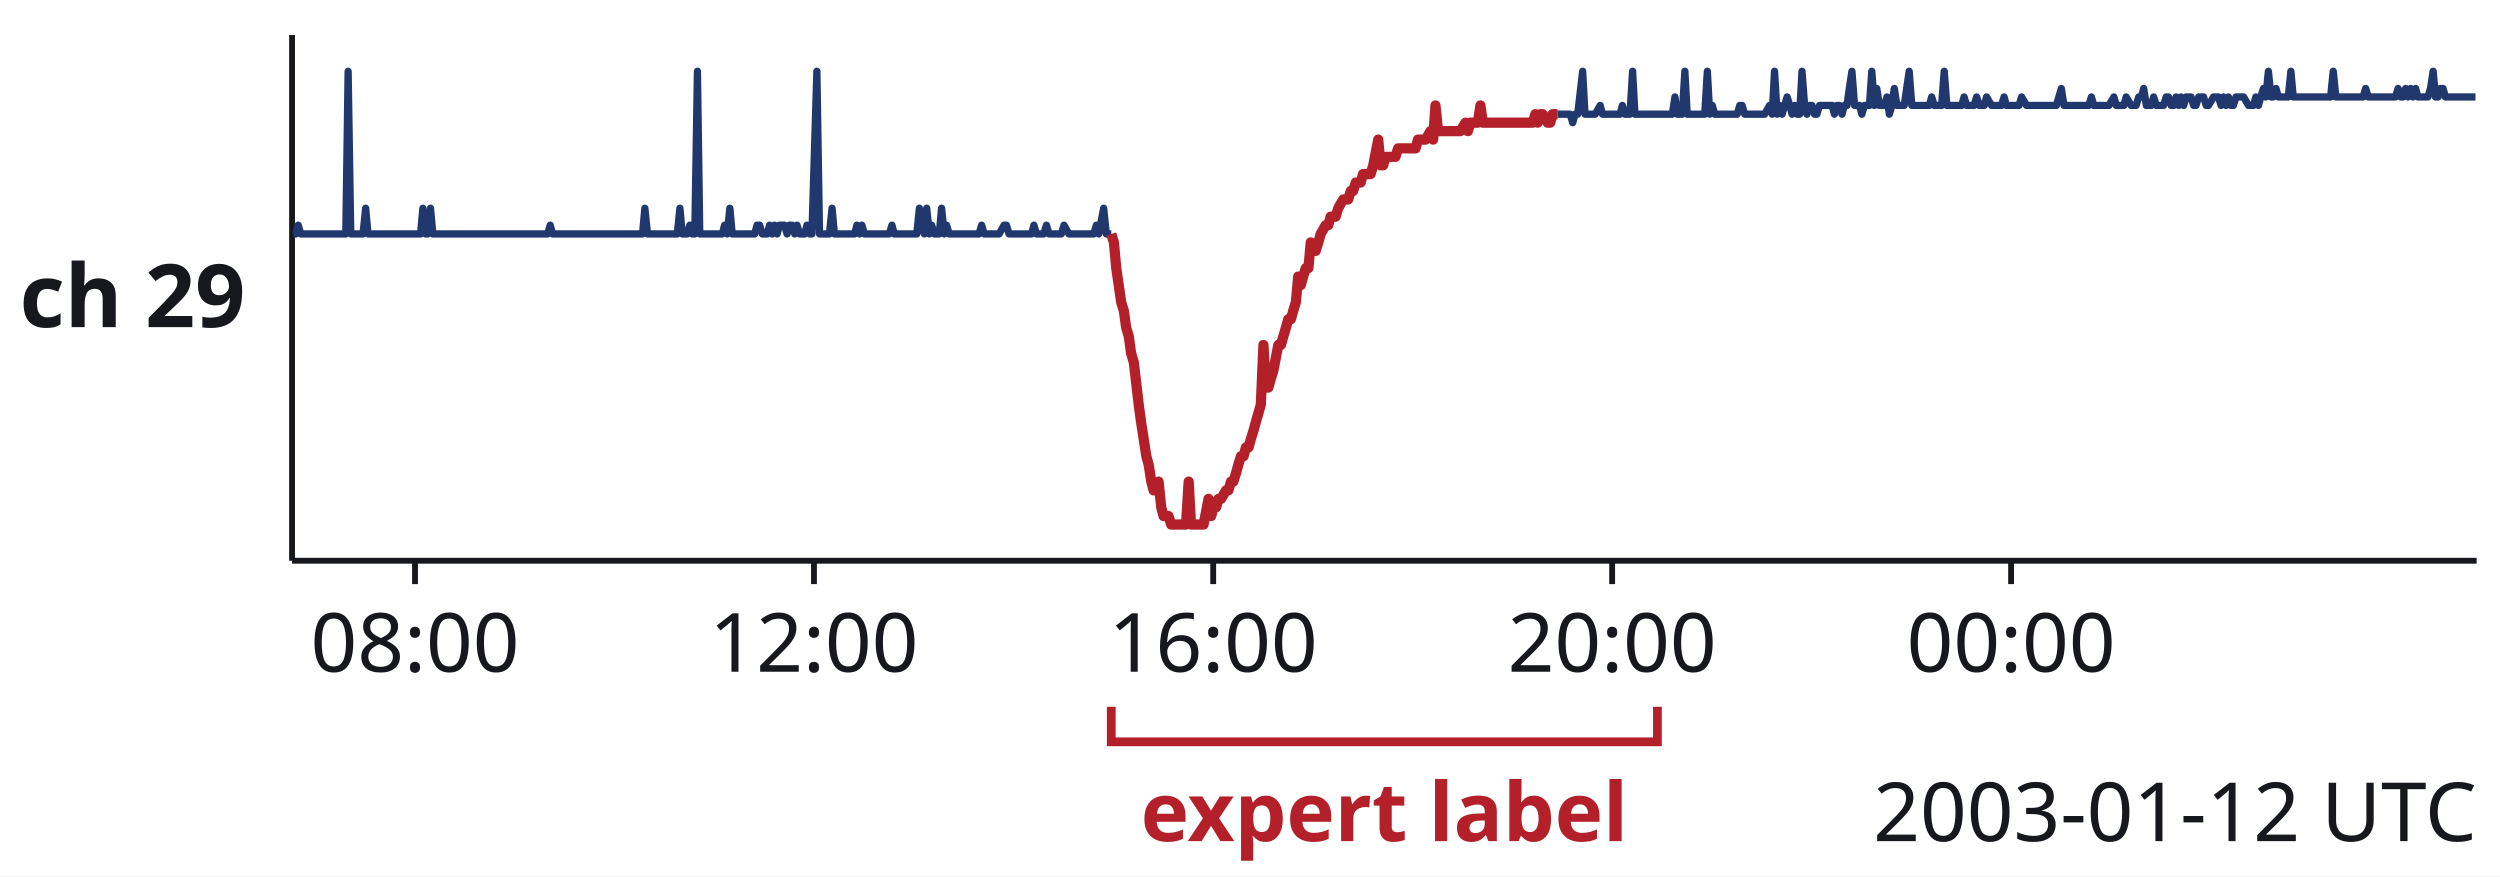
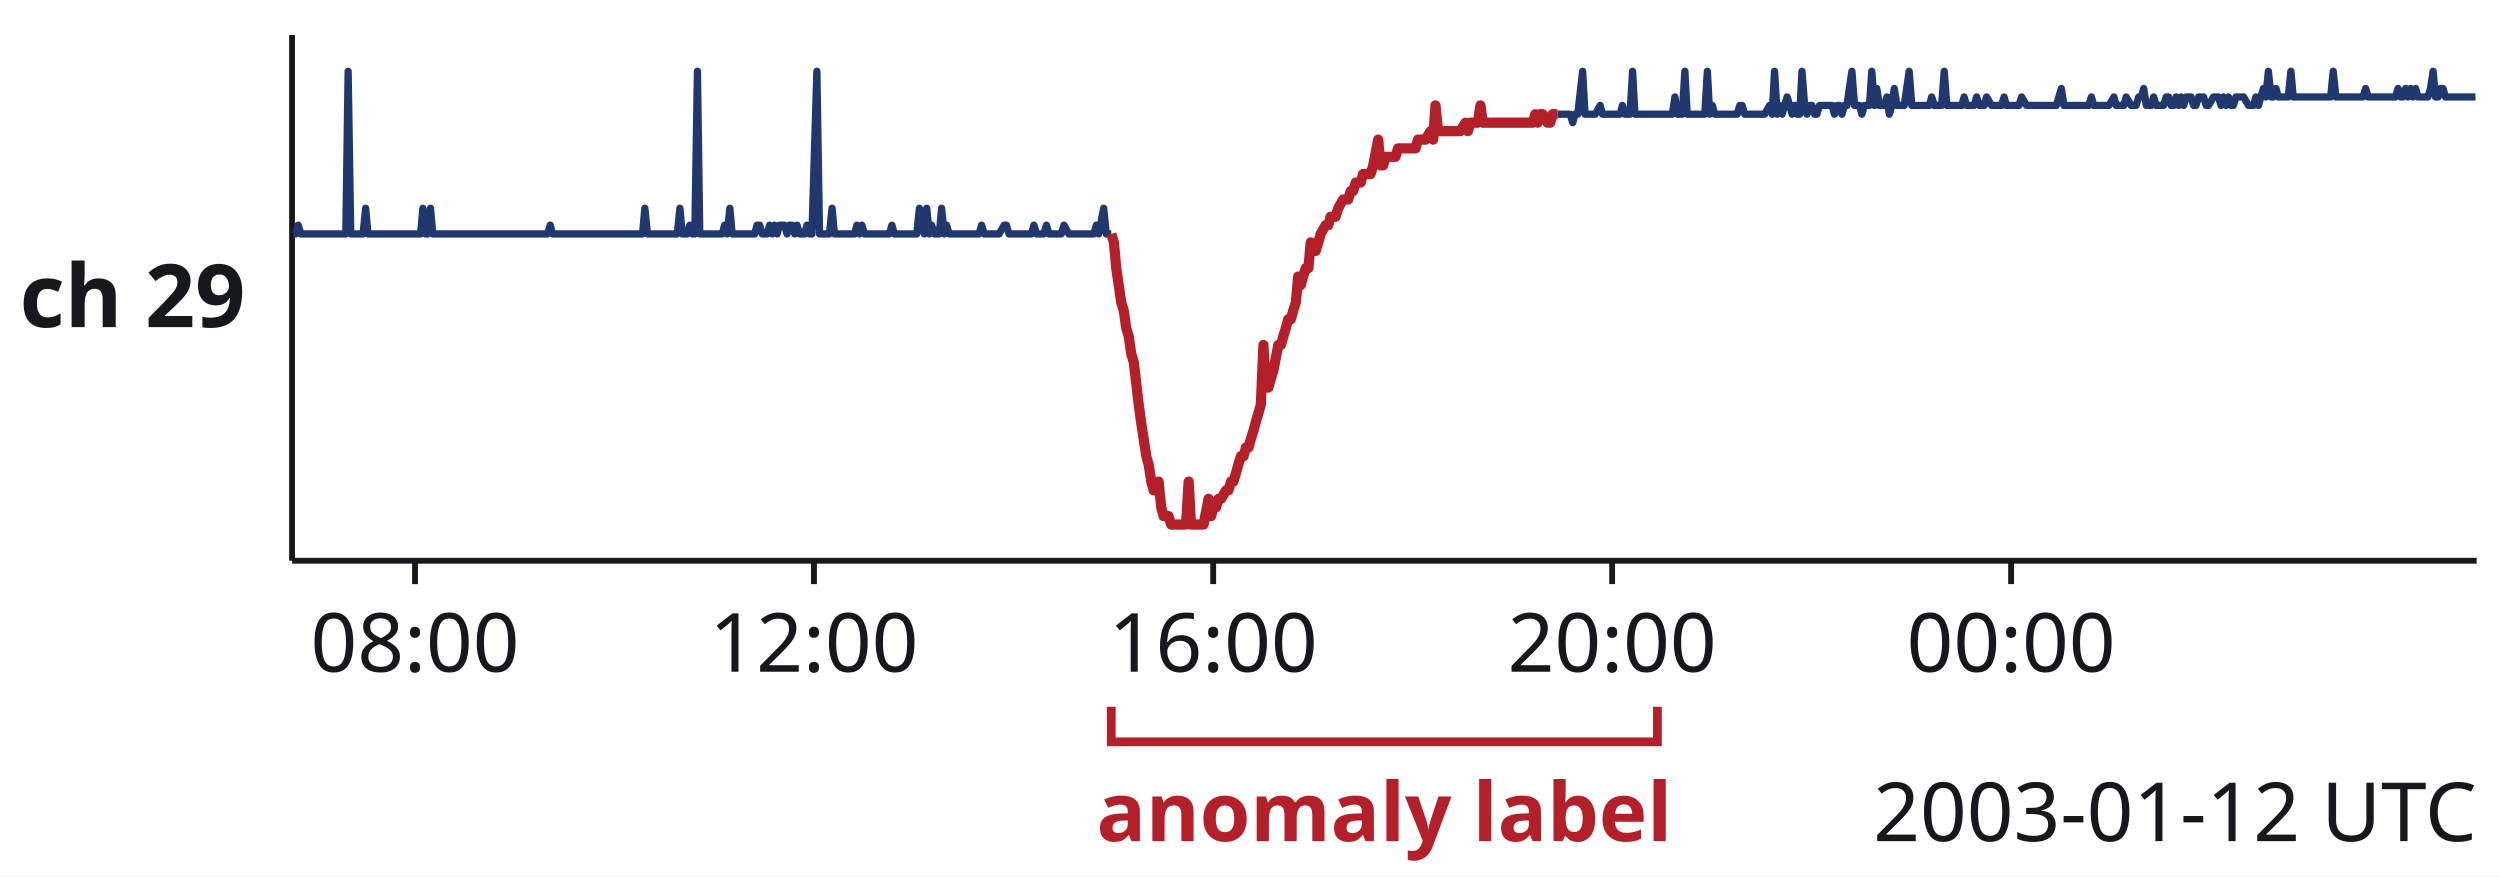
<svg xmlns="http://www.w3.org/2000/svg" width="856" height="300" viewBox="0 0 856 300">
  <rect width="856" height="300" fill="#FFFFFF" />
  <line x1="100" x2="100" y1="12" y2="192" stroke="#16181D" stroke-width="2" />
  <path d="M100.4,80.1 L101.3,80.1 L102.1,77.1 L103.0,80.1 L103.8,80.1 L104.7,80.1 L105.6,80.1 L106.4,80.1 L107.3,80.1 L108.1,80.1 L109.8,80.1 L110.7,80.1 L111.5,80.1 L112.4,80.1 L113.2,80.1 L114.1,80.1 L115.8,80.1 L116.7,80.1 L117.5,80.1 L118.4,80.1 L119.2,24.4 L120.1,80.1 L121.8,80.1 L122.6,80.1 L123.5,80.1 L124.3,80.1 L125.2,71.3 L126.0,80.1 L127.8,80.1 L128.6,80.1 L129.5,80.1 L130.3,80.1 L131.2,80.1 L132.0,80.1 L133.7,80.1 L134.6,80.1 L135.4,80.1 L136.3,80.1 L138.0,80.1 L138.9,80.1 L139.7,80.1 L140.6,80.1 L141.4,80.1 L142.3,80.1 L144.0,80.1 L144.8,71.3 L145.7,80.1 L146.5,80.1 L147.4,71.3 L148.2,80.1 L150.0,80.1 L150.8,80.1 L151.7,80.1 L152.5,80.1 L153.4,80.1 L154.2,80.1 L155.9,80.1 L156.8,80.1 L157.6,80.1 L158.5,80.1 L159.3,80.1 L160.2,80.1 L161.9,80.1 L162.8,80.1 L163.6,80.1 L164.5,80.1 L165.3,80.1 L166.2,80.1 L167.9,80.1 L168.7,80.1 L169.6,80.1 L170.4,80.1 L171.3,80.1 L172.2,80.1 L173.9,80.1 L174.7,80.1 L175.6,80.1 L176.4,80.1 L177.3,80.1 L178.1,80.1 L179.8,80.1 L180.7,80.1 L181.5,80.1 L182.4,80.1 L183.3,80.1 L184.1,80.1 L185.8,80.1 L186.7,80.1 L187.5,80.1 L188.4,77.1 L189.2,80.1 L190.1,80.1 L191.8,80.1 L192.6,80.1 L193.5,80.1 L194.4,80.1 L195.2,80.1 L196.1,80.1 L197.8,80.1 L198.6,80.1 L199.5,80.1 L200.3,80.1 L201.2,80.1 L202.0,80.1 L203.7,80.1 L204.6,80.1 L205.5,80.1 L206.3,80.1 L207.2,80.1 L208.0,80.1 L209.7,80.1 L210.6,80.1 L211.4,80.1 L212.3,80.1 L214.0,80.1 L214.8,80.1 L215.7,80.1 L216.6,80.1 L217.4,80.1 L218.3,80.1 L220.0,80.1 L220.8,71.3 L221.7,80.1 L222.5,80.1 L223.4,80.1 L224.2,80.1 L225.9,80.1 L226.8,80.1 L227.7,80.1 L228.5,80.1 L229.4,80.1 L230.2,80.1 L231.9,80.1 L232.8,71.3 L233.6,80.1 L234.5,80.1 L235.3,80.1 L236.2,77.1 L237.0,80.1 L237.9,80.1 L238.8,24.4 L239.6,80.1 L240.5,80.1 L241.3,80.1 L242.2,80.1 L243.9,80.1 L244.7,80.1 L245.6,80.1 L246.4,80.1 L247.3,80.1 L248.1,77.1 L249.0,80.1 L249.9,71.3 L250.7,80.1 L251.6,80.1 L252.4,80.1 L253.3,80.1 L254.1,80.1 L255.8,80.1 L256.7,80.1 L257.5,80.1 L258.4,80.1 L259.2,77.1 L260.1,77.1 L261.0,80.1 L261.8,80.1 L262.7,80.1 L263.5,77.1 L264.4,80.1 L265.2,77.1 L266.1,80.1 L266.9,77.1 L267.8,77.1 L268.6,77.1 L269.5,80.1 L270.3,77.1 L271.2,77.1 L272.1,80.1 L272.9,77.1 L273.8,80.1 L274.6,80.1 L275.5,80.1 L276.3,77.1 L277.2,80.1 L278.0,80.1 L279.7,24.4 L280.6,80.1 L281.4,80.1 L282.3,80.1 L283.2,80.1 L284.0,80.1 L284.9,71.3 L285.7,80.1 L286.6,80.1 L287.4,80.1 L288.3,80.1 L290.0,80.1 L290.8,80.1 L291.7,80.1 L292.6,80.1 L293.4,77.1 L294.3,80.1 L295.1,77.1 L296.0,80.1 L296.8,80.1 L297.7,80.1 L298.5,80.1 L299.4,80.1 L300.2,80.1 L301.9,80.1 L302.8,80.1 L303.7,80.1 L304.5,80.1 L305.4,77.1 L306.2,80.1 L307.9,80.1 L308.8,80.1 L309.6,80.1 L310.5,80.1 L311.3,80.1 L312.2,80.1 L313.9,80.1 L314.8,71.3 L315.6,77.1 L316.5,80.1 L317.3,71.3 L318.2,80.1 L319.0,77.1 L319.9,80.1 L320.7,80.1 L321.6,80.1 L322.4,71.3 L323.3,80.1 L324.1,77.1 L325.0,80.1 L325.9,80.1 L326.7,80.1 L327.6,80.1 L328.4,80.1 L329.3,80.1 L330.1,80.1 L331.8,80.1 L332.7,80.1 L333.5,80.1 L334.4,80.1 L335.2,80.1 L336.1,77.1 L337.0,80.1 L337.8,80.1 L338.7,80.1 L339.5,80.1 L340.4,80.1 L341.2,80.1 L342.1,80.1 L343.8,77.1 L344.6,77.1 L345.5,80.1 L346.3,80.1 L347.2,80.1 L348.1,80.1 L349.8,80.1 L350.6,80.1 L351.5,80.1 L352.3,80.1 L353.2,80.1 L354.0,77.1 L354.9,80.1 L355.7,80.1 L356.6,80.1 L357.4,80.1 L358.3,77.1 L359.2,80.1 L360.0,80.1 L361.7,80.1 L362.6,80.1 L363.4,80.1 L364.3,77.1 L366.0,80.1 L366.8,80.1 L367.7,80.1 L368.5,80.1 L369.4,80.1 L370.3,80.1 L372.0,80.1 L372.8,80.1 L373.7,80.1 L374.5,80.1 L375.4,77.1 L376.2,80.1 L377.9,71.3 L378.8,80.1 L379.6,80.1 L380.5,80.1" fill="none" stroke="#20386E" stroke-width="2.5" stroke-linejoin="round" />
  <path d="M380.5,80.1 L381.4,83.0 L382.2,91.8 L383.9,103.5 L384.8,106.4 L385.6,112.2 L386.5,115.2 L387.3,121.0 L388.2,124.0 L389.9,138.6 L390.7,144.5 L391.6,150.3 L392.5,156.2 L393.3,159.1 L394.2,164.9 L395.0,167.9 L395.9,167.9 L396.7,164.9 L397.6,173.7 L398.4,176.7 L399.3,176.7 L400.1,176.7 L401.0,179.6 L401.8,179.6 L402.7,179.6 L403.6,179.6 L404.4,179.6 L405.3,179.6 L406.1,179.6 L407.0,164.9 L407.8,179.6 L408.7,179.6 L409.5,179.6 L410.4,179.6 L411.2,179.6 L412.1,179.6 L413.8,170.8 L414.7,176.7 L415.5,173.7 L416.4,173.7 L417.2,170.8 L418.1,170.8 L419.8,167.9 L420.6,167.9 L421.5,164.9 L422.3,164.9 L423.2,162.0 L424.0,159.1 L424.9,156.2 L425.8,156.2 L426.6,153.2 L427.5,153.2 L428.3,150.3 L429.2,147.4 L430.0,144.5 L431.7,138.6 L432.6,118.1 L433.4,132.7 L434.3,132.7 L435.1,129.8 L436.0,126.9 L437.7,118.1 L438.6,118.1 L439.4,115.2 L440.3,112.2 L441.1,109.3 L442.0,109.3 L442.8,106.4 L443.7,103.5 L444.5,94.7 L445.4,97.6 L446.2,94.7 L447.1,91.8 L448.0,91.8 L448.8,83.0 L449.7,85.9 L450.5,85.9 L451.4,83.0 L452.2,80.1 L453.9,77.1 L454.8,77.1 L455.6,74.2 L456.5,74.2 L457.3,74.2 L458.2,71.3 L459.9,68.3 L460.8,68.3 L461.6,68.3 L462.5,65.4 L463.3,65.4 L464.2,62.5 L465.9,62.5 L466.7,59.6 L467.6,59.6 L468.4,59.6 L469.3,59.6 L470.2,56.6 L471.9,47.8 L472.7,56.6 L473.6,56.6 L474.4,53.7 L475.3,53.7 L476.1,53.7 L477.8,53.7 L478.7,50.8 L479.6,50.8 L480.4,50.8 L481.3,50.8 L482.1,50.8 L483.8,50.8 L484.7,50.8 L485.5,47.8 L486.4,47.8 L487.2,47.8 L488.1,47.8 L489.8,44.9 L490.7,47.8 L491.5,36.1 L492.4,44.9 L493.2,44.9 L494.1,44.9 L495.8,44.9 L496.6,44.9 L497.5,44.9 L498.3,44.9 L499.2,44.9 L500.0,44.9 L501.8,42.0 L502.6,44.9 L503.5,42.0 L504.3,42.0 L505.2,42.0 L506.0,42.0 L506.9,36.1 L507.7,42.0 L508.6,42.0 L509.4,42.0 L510.3,42.0 L512.0,42.0 L512.9,42.0 L513.7,42.0 L514.6,42.0 L515.4,42.0 L516.3,42.0 L518.0,42.0 L518.8,42.0 L519.7,42.0 L520.5,42.0 L521.4,42.0 L522.2,42.0 L524.0,42.0 L524.8,42.0 L525.7,39.1 L526.5,42.0 L527.4,39.1 L528.2,39.1 L529.9,42.0 L530.8,42.0 L531.6,39.1 L532.5,39.1 L533.3,39.1" fill="none" stroke="#B3202A" stroke-width="3.5" stroke-linejoin="round" />
  <path d="M533.3,39.1 L534.2,39.1 L535.9,39.1 L536.8,39.1 L537.6,39.1 L538.5,42.0 L539.3,39.1 L540.2,39.1 L541.9,24.4 L542.7,39.1 L543.6,39.1 L544.4,39.1 L545.3,39.1 L546.2,39.1 L547.9,36.1 L548.7,39.1 L549.6,39.1 L550.4,39.1 L551.3,39.1 L552.1,39.1 L553.8,39.1 L554.7,39.1 L555.5,36.1 L556.4,39.1 L557.3,39.1 L558.1,39.1 L559.0,24.4 L559.8,39.1 L560.7,39.1 L561.5,39.1 L562.4,39.1 L563.2,39.1 L564.1,39.1 L565.8,39.1 L566.6,39.1 L567.5,39.1 L568.4,39.1 L569.2,39.1 L570.1,39.1 L571.8,39.1 L572.6,39.1 L573.5,33.2 L574.3,39.1 L575.2,39.1 L576.0,39.1 L576.9,24.4 L577.7,39.1 L578.6,39.1 L579.5,39.1 L580.3,39.1 L581.2,39.1 L582.0,39.1 L583.7,39.1 L584.6,24.4 L585.4,39.1 L586.3,36.1 L587.1,39.1 L588.0,39.1 L588.8,39.1 L589.7,39.1 L590.6,39.1 L591.4,39.1 L592.3,39.1 L594.0,39.1 L594.8,39.1 L595.7,36.1 L596.5,36.1 L597.4,39.1 L598.2,39.1 L599.9,39.1 L600.8,39.1 L601.7,39.1 L602.5,39.1 L603.4,39.1 L604.2,39.1 L605.9,36.1 L606.8,39.1 L607.6,24.4 L608.5,39.1 L609.3,36.1 L610.2,39.1 L611.9,33.2 L612.8,36.1 L613.6,39.1 L614.5,36.1 L615.3,39.1 L616.2,39.1 L617.0,24.4 L617.9,36.1 L618.7,39.1 L619.6,36.1 L620.4,36.1 L621.3,39.1 L622.1,39.1 L623.0,36.1 L623.9,36.1 L624.7,36.1 L625.6,36.1 L626.4,36.1 L627.3,36.1 L628.1,39.1 L629.0,36.1 L629.8,36.1 L630.7,39.1 L631.5,36.1 L632.4,36.1 L633.2,30.3 L634.1,24.4 L635.0,36.1 L635.8,36.1 L636.7,36.1 L637.5,39.1 L638.4,36.1 L639.2,36.1 L640.1,36.1 L640.9,24.4 L641.8,36.1 L642.6,30.3 L643.5,36.1 L644.3,36.1 L645.2,36.1 L646.1,33.2 L646.9,39.1 L647.8,36.1 L648.6,30.3 L649.5,36.1 L650.3,36.1 L651.2,36.1 L652.0,36.1 L653.7,24.4 L654.6,36.1 L655.4,36.1 L656.3,36.1 L657.2,36.1 L658.0,36.1 L659.7,36.1 L660.6,36.1 L661.4,33.2 L662.3,36.1 L664.0,36.1 L664.8,36.1 L665.7,24.4 L666.6,36.1 L667.4,36.1 L668.3,36.1 L670.0,36.1 L670.8,36.1 L671.7,36.1 L672.5,33.2 L673.4,36.1 L674.2,36.1 L675.9,36.1 L676.8,33.2 L677.7,36.1 L678.5,36.1 L679.4,36.1 L680.2,33.2 L681.9,36.1 L682.8,36.1 L683.6,36.1 L684.5,36.1 L685.3,36.1 L686.2,33.2 L687.0,36.1 L687.9,36.1 L688.8,36.1 L689.6,36.1 L690.5,36.1 L691.3,36.1 L692.2,33.2 L693.9,36.1 L694.7,36.1 L695.6,36.1 L696.4,36.1 L697.3,36.1 L698.1,36.1 L699.9,36.1 L700.7,36.1 L701.6,36.1 L702.4,36.1 L703.3,36.1 L704.1,36.1 L705.8,30.3 L706.7,36.1 L707.5,36.1 L708.4,36.1 L709.2,36.1 L710.1,36.1 L711.8,36.1 L712.7,36.1 L713.5,36.1 L714.4,36.1 L715.2,36.1 L716.1,33.2 L716.9,36.1 L717.8,36.1 L718.6,36.1 L719.5,36.1 L720.3,36.1 L721.2,36.1 L722.1,36.1 L723.8,33.2 L724.6,36.1 L725.5,36.1 L726.3,36.1 L727.2,36.1 L728.0,33.2 L729.7,36.1 L730.6,36.1 L731.4,36.1 L732.3,33.2 L733.2,33.2 L734.0,30.3 L734.9,36.1 L735.7,36.1 L736.6,36.1 L737.4,33.2 L738.3,36.1 L740.0,36.1 L740.8,36.1 L741.7,33.2 L742.5,33.2 L743.4,36.1 L744.3,36.1 L745.1,33.2 L746.0,36.1 L746.8,33.2 L747.7,36.1 L748.5,33.2 L749.4,33.2 L750.2,33.2 L751.1,36.1 L751.9,36.1 L752.8,33.2 L753.6,33.2 L754.5,33.2 L755.4,36.1 L756.2,36.1 L757.9,33.2 L758.8,33.2 L759.6,33.2 L760.5,36.1 L761.3,33.2 L762.2,36.1 L763.0,33.2 L763.9,36.1 L764.7,36.1 L765.6,33.2 L766.5,33.2 L767.3,33.2 L768.2,33.2 L769.9,36.1 L770.7,36.1 L771.6,36.1 L772.4,33.2 L773.3,36.1 L774.1,33.2 L775.0,30.3 L775.8,33.2 L776.7,24.4 L777.6,33.2 L778.4,33.2 L779.3,30.3 L780.1,33.2 L781.8,33.2 L782.7,33.2 L783.5,33.2 L784.4,24.4 L785.2,33.2 L786.1,33.2 L787.8,33.2 L788.7,33.2 L789.5,33.2 L790.4,33.2 L791.2,33.2 L792.1,33.2 L793.8,33.2 L794.6,33.2 L795.5,33.2 L796.3,33.2 L797.2,33.2 L798.0,33.2 L798.9,24.4 L799.8,33.2 L800.6,33.2 L801.5,33.2 L802.3,33.2 L803.2,33.2 L804.0,33.2 L805.7,33.2 L806.6,33.2 L807.4,33.2 L808.3,33.2 L809.1,33.2 L810.0,30.3 L810.9,33.2 L811.7,33.2 L812.6,33.2 L813.4,33.2 L814.3,33.2 L816.0,33.2 L816.8,33.2 L817.7,33.2 L818.5,33.2 L819.4,33.2 L820.2,33.2 L821.1,30.3 L822.0,33.2 L822.8,33.2 L823.7,30.3 L824.5,33.2 L825.4,30.3 L826.2,33.2 L827.1,30.3 L827.9,33.2 L828.8,33.2 L829.6,33.2 L830.5,33.2 L831.3,33.2 L832.2,30.3 L833.1,24.4 L833.9,33.2 L834.8,33.2 L835.6,30.3 L836.5,30.3 L837.3,33.2 L838.2,33.2 L839.9,33.2 L840.7,33.2 L841.6,33.2 L842.4,33.2 L843.3,33.2 L844.2,33.2 L845.9,33.2 L846.7,33.2 L847.6,33.2" fill="none" stroke="#20386E" stroke-width="2.5" stroke-linejoin="round" />
  <text x="84" y="112.0" text-anchor="end" style="font-family:'Source Serif 4';font-size:30px;font-weight:700" fill="#16181D">ch 29</text>
  <line x1="100" x2="848" y1="192" y2="192" stroke="#16181D" stroke-width="2" />
  <line x1="142.1" x2="142.1" y1="192" y2="200" stroke="#16181D" stroke-width="2" />
  <text x="142.1" y="230" text-anchor="middle" style="font-family:'Source Serif 4';font-size:28px" fill="#16181D">08:00</text>
  <line x1="278.7" x2="278.7" y1="192" y2="200" stroke="#16181D" stroke-width="2" />
  <text x="278.7" y="230" text-anchor="middle" style="font-family:'Source Serif 4';font-size:28px" fill="#16181D">12:00</text>
  <line x1="415.4" x2="415.4" y1="192" y2="200" stroke="#16181D" stroke-width="2" />
  <text x="415.4" y="230" text-anchor="middle" style="font-family:'Source Serif 4';font-size:28px" fill="#16181D">16:00</text>
  <line x1="552.0" x2="552.0" y1="192" y2="200" stroke="#16181D" stroke-width="2" />
  <text x="552.0" y="230" text-anchor="middle" style="font-family:'Source Serif 4';font-size:28px" fill="#16181D">20:00</text>
  <line x1="688.6" x2="688.6" y1="192" y2="200" stroke="#16181D" stroke-width="2" />
  <text x="688.6" y="230" text-anchor="middle" style="font-family:'Source Serif 4';font-size:28px" fill="#16181D">00:00</text>
  <path d="M380.5,242 L380.5,254 L567.5,254 L567.5,242" fill="none" stroke="#B3202A" stroke-width="3" />
-   <text x="474.0" y="288" text-anchor="middle" style="font-family:'Source Serif 4';font-size:28px;font-weight:700" fill="#B3202A">expert label</text>
+   <text x="474.0" y="288" text-anchor="middle" style="font-family:'Source Serif 4';font-size:28px;font-weight:700" fill="#B3202A">anomaly label</text>
  <text x="848" y="288" text-anchor="end" style="font-family:'Source Serif 4';font-size:28px" fill="#16181D">2003-01-12 UTC</text>
</svg>
